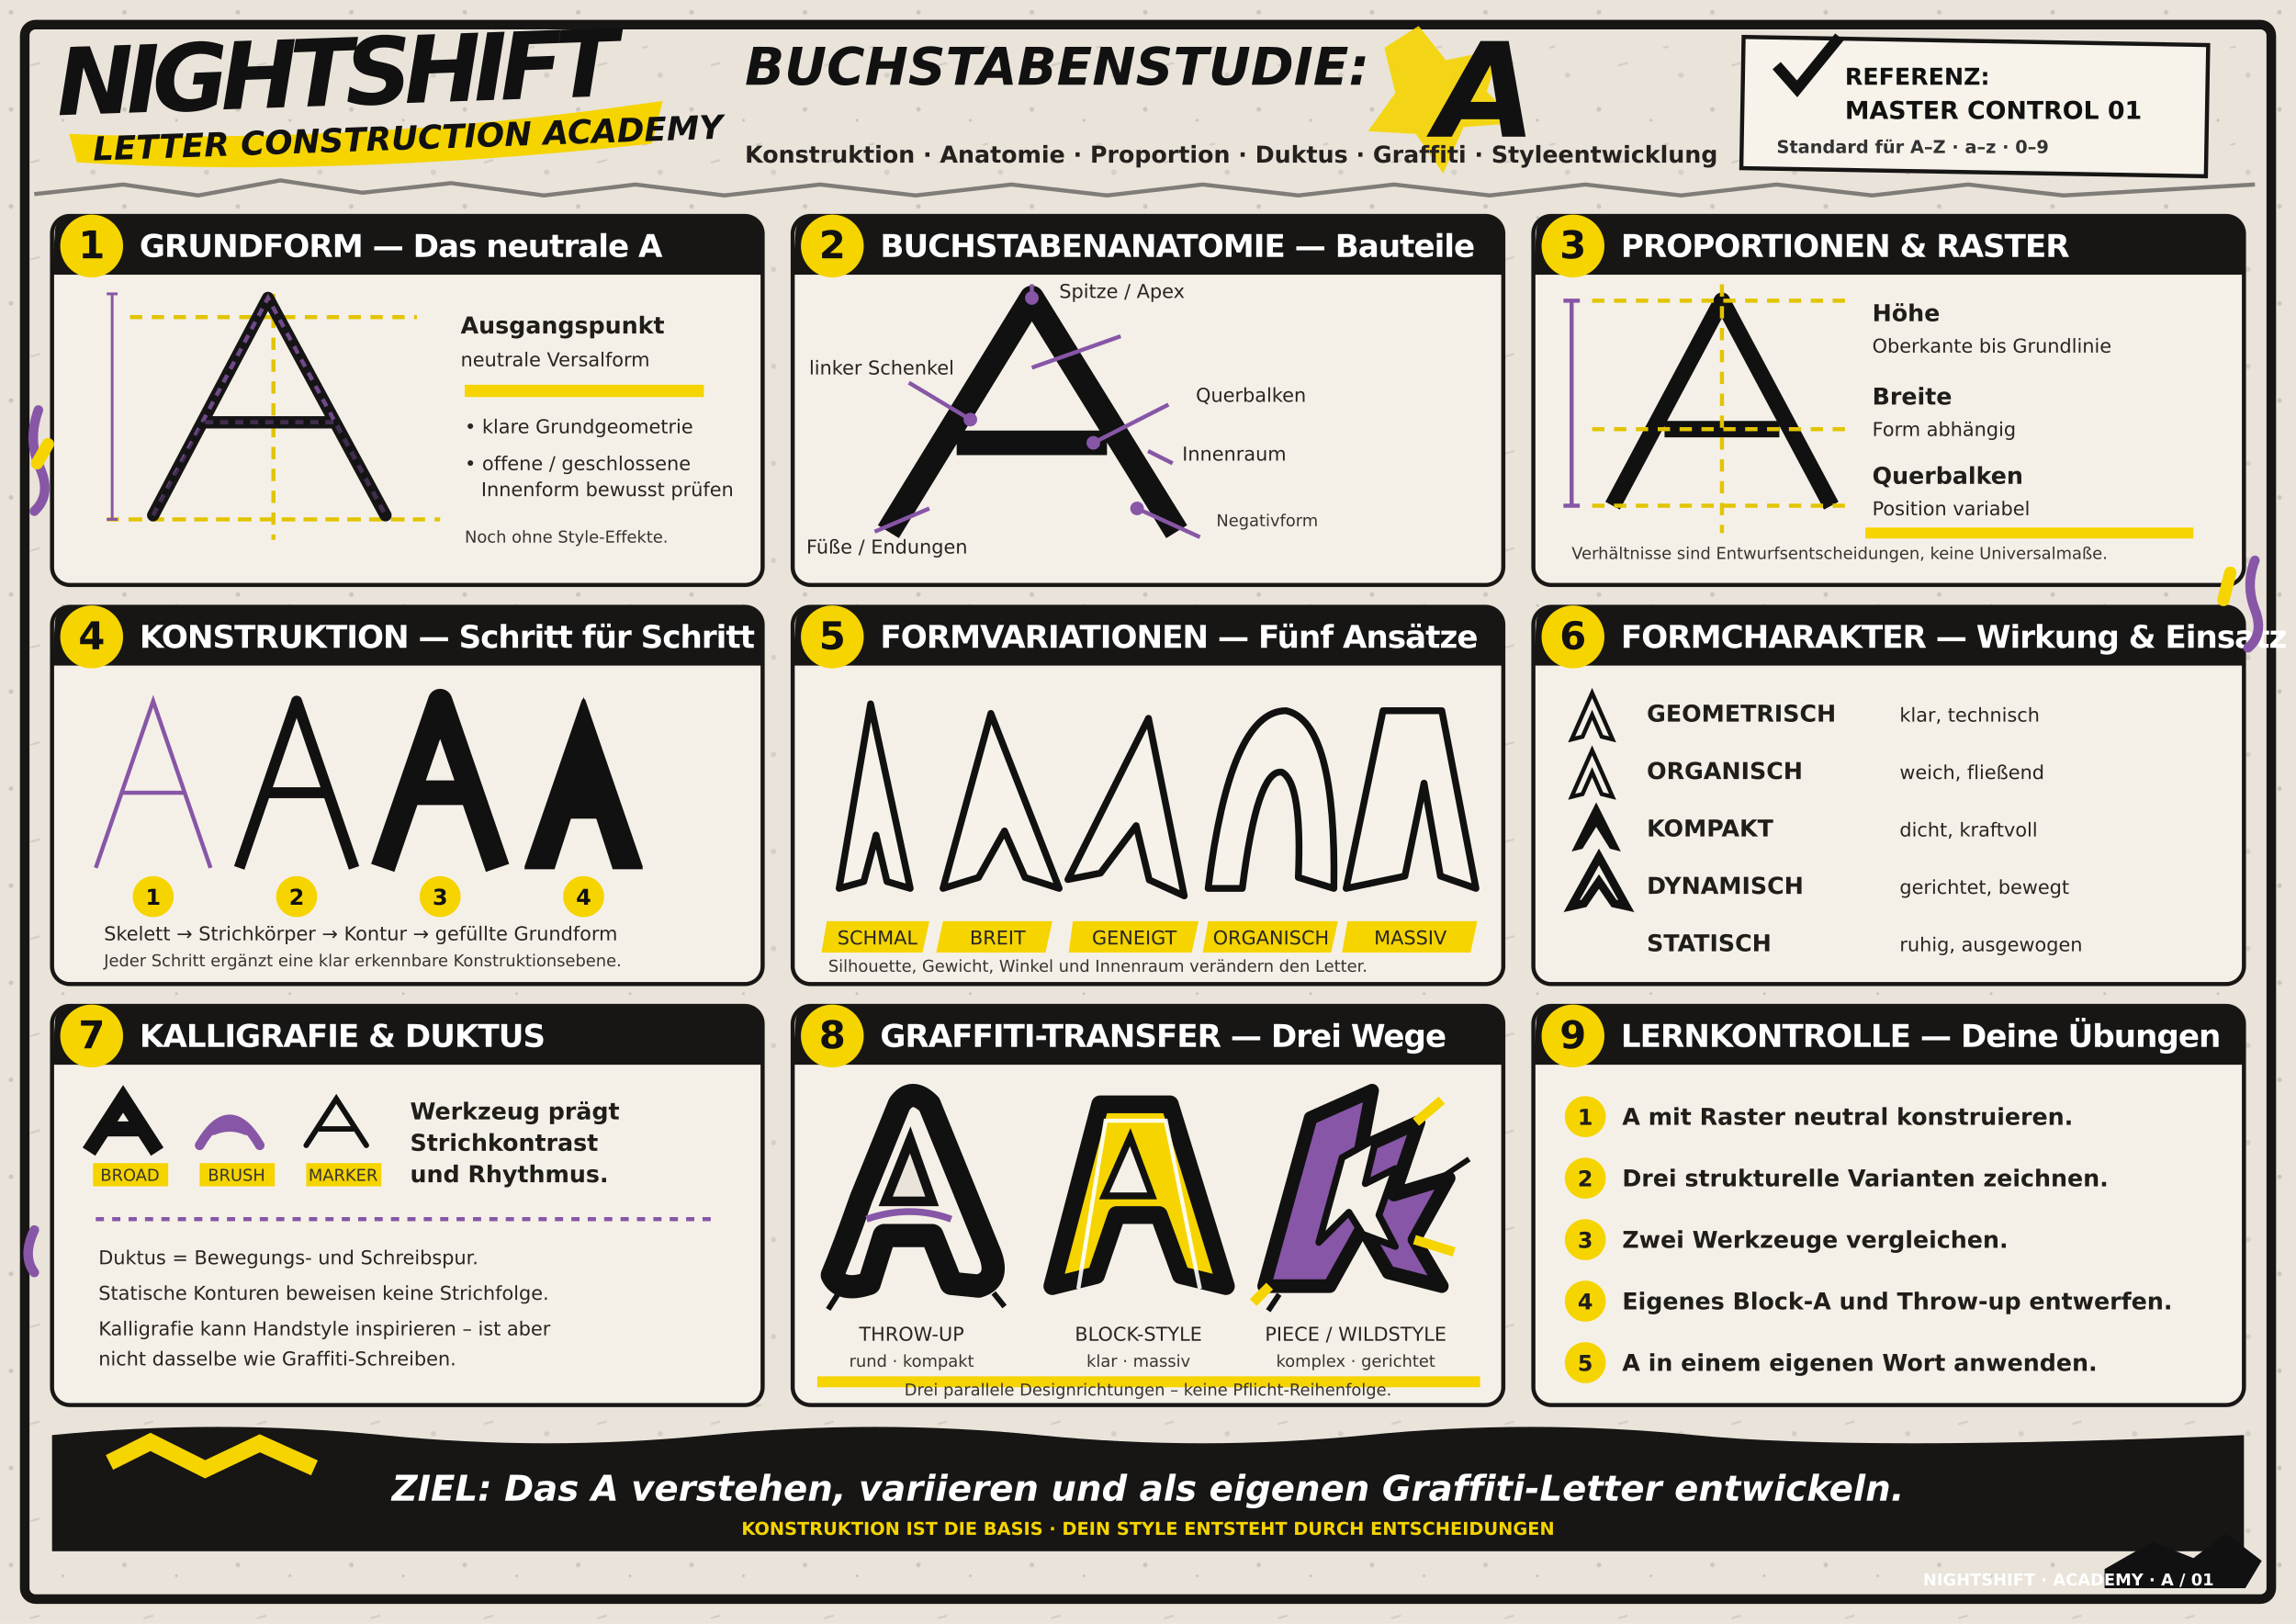
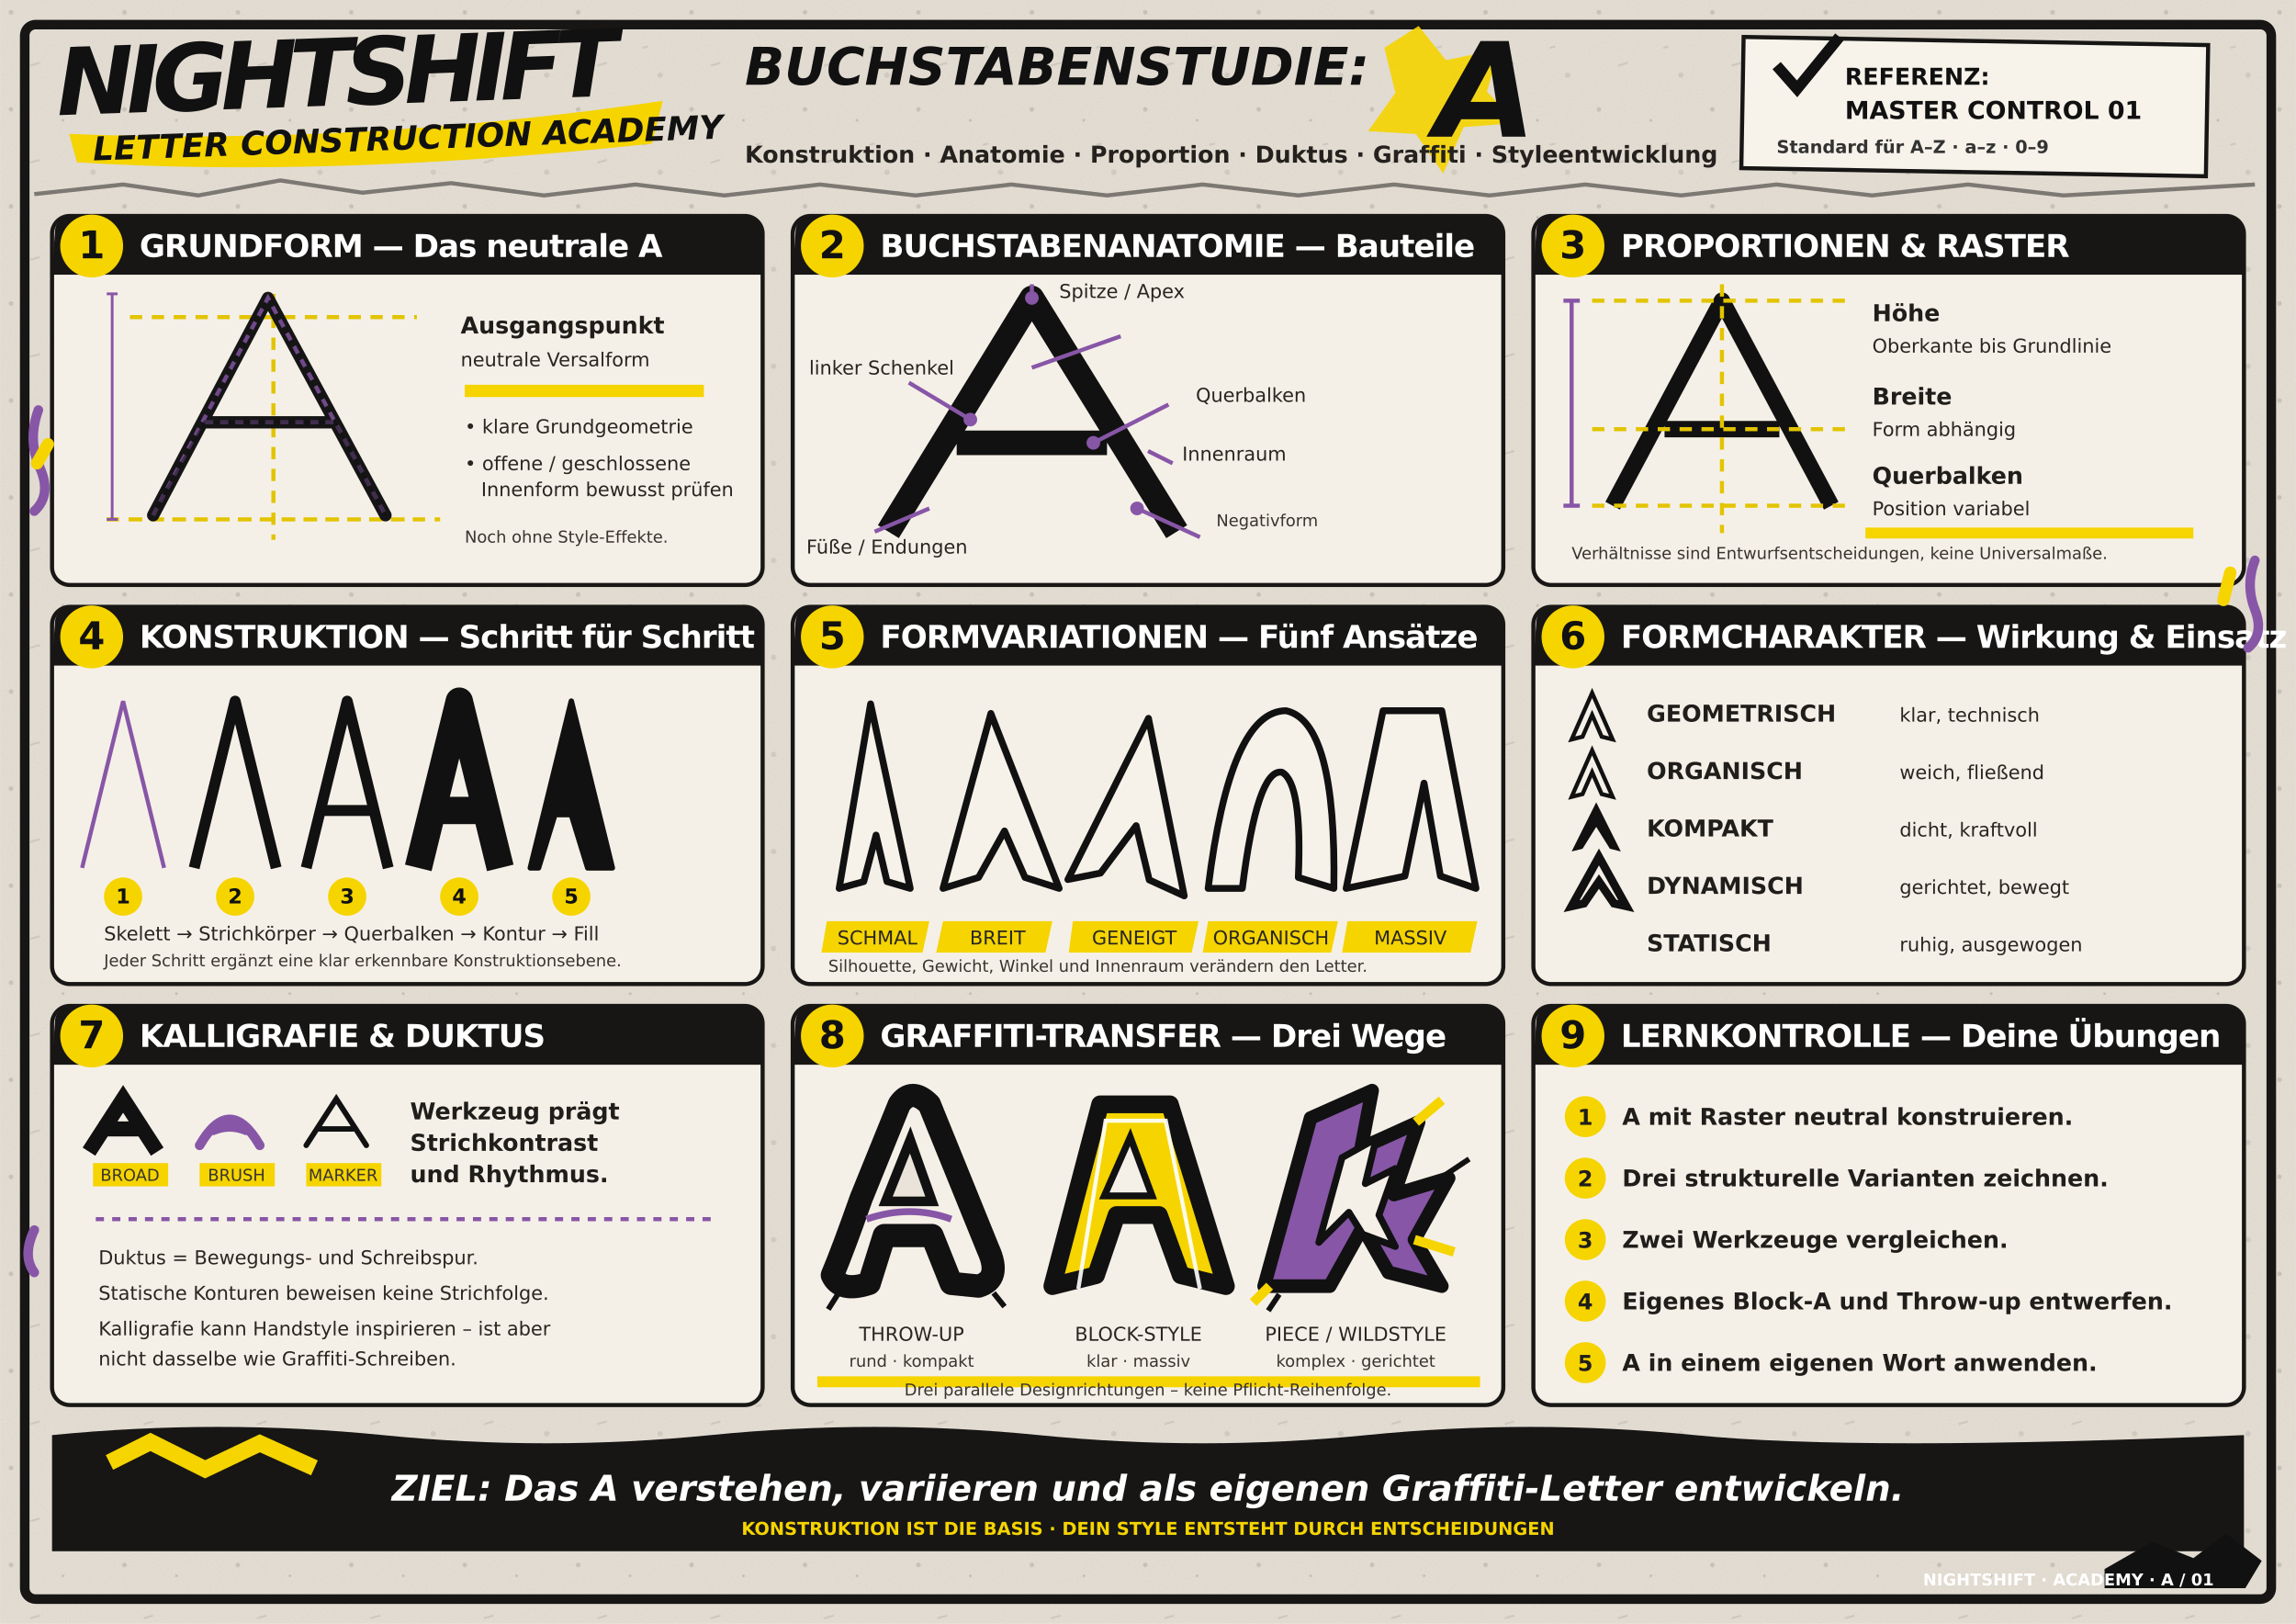
<svg xmlns="http://www.w3.org/2000/svg" width="297mm" height="210mm" viewBox="0 0 1680 1188">
  <defs>
    <filter id="paperNoise" x="-10%" y="-10%" width="120%" height="120%">
      <feTurbulence type="fractalNoise" baseFrequency=".72" numOctaves="3" seed="18" result="n" />
      <feColorMatrix in="n" type="saturate" values="0" result="g" />
      <feComponentTransfer>
        <feFuncA type="table" tableValues="0 .13" />
      </feComponentTransfer>
      <feBlend in="SourceGraphic" in2="g" mode="multiply" />
    </filter>
    <pattern id="speckle" width="83" height="71" patternUnits="userSpaceOnUse">
      <circle cx="8" cy="9" r="1.7" fill="#282522" opacity=".20" />
      <circle cx="46" cy="17" r="1" fill="#282522" opacity=".24" />
      <circle cx="68" cy="55" r="2" fill="#282522" opacity=".14" />
      <path d="M22 48l7-2M55 35l4-1" stroke="#282522" opacity=".16" stroke-width="1.4" />
    </pattern>
    <pattern id="grid" width="24" height="24" patternUnits="userSpaceOnUse">
      <path d="M24 0H0V24" fill="none" stroke="#8c8278" stroke-width="1" opacity=".16" />
    </pattern>
    <clipPath id="p1">
      <rect x="38" y="158" width="520" height="270" rx="13" />
    </clipPath>
    <clipPath id="p2">
      <rect x="580" y="158" width="520" height="270" rx="13" />
    </clipPath>
    <clipPath id="p3">
      <rect x="1122" y="158" width="520" height="270" rx="13" />
    </clipPath>
    <style>
 .panel{fill:#f5f0e7;stroke:#181715;stroke-width:3}.bar{fill:#171615}.head{font:900 23px 'DejaVu Sans',Arial,sans-serif;fill:#fff;letter-spacing:-.7px}.body{font:600 17px 'DejaVu Sans',Arial,sans-serif;fill:#201e1b}.small{font:500 14px 'DejaVu Sans',Arial,sans-serif;fill:#292622}.tiny{font:500 12px 'DejaVu Sans',Arial,sans-serif;fill:#39342f}.yellow{fill:#f5d400}.violet{stroke:#8756a7;fill:none;stroke-width:3}.guide{stroke:#e2c400;fill:none;stroke-width:3;stroke-dasharray:9 7}.ink{stroke:#151515;fill:none;stroke-width:9;stroke-linejoin:round;stroke-linecap:round}.marker{font:italic 900 44px 'DejaVu Sans',Arial,sans-serif;fill:#151515}.graff{stroke:#111;stroke-linejoin:round;stroke-linecap:round}
 </style>
  </defs>
  <rect width="1680" height="1188" fill="#e9e3d9" />
  <rect width="1680" height="1188" fill="url(#speckle)" opacity=".75" />
+   <rect width="1680" height="1188" fill="#bdb5a9" opacity=".12" filter="url(#paperNoise)" />
  <rect x="18" y="18" width="1644" height="1152" rx="8" fill="none" stroke="#171615" stroke-width="7" />
  <path d="M25 142L90 135 145 143 205 132 265 141 330 134 398 143 465 135 530 143 600 135 670 143 740 135 810 143 880 135 950 143 1020 135 1090 143 1160 135 1230 143 1300 135 1370 143 1440 135 1510 143 1650 135" fill="none" stroke="#171615" stroke-width="3" opacity=".5" />
  <g transform="rotate(-2 250 80)">
    <text x="42" y="77" font-family="DejaVu Sans" font-size="68" font-weight="1000" font-style="italic" letter-spacing="-6" fill="#111">NIGHTSHIFT</text>
    <path d="M50 91Q260 107 485 82L476 113Q240 130 55 112Z" fill="#f5d400" />
    <text x="67" y="111" font-family="DejaVu Sans" font-size="24" font-weight="900" font-style="italic" fill="#111">LETTER CONSTRUCTION ACADEMY</text>
  </g>
  <text x="545" y="62" font-family="DejaVu Sans" font-size="38" font-weight="1000" font-style="italic" fill="#111">BUCHSTABENSTUDIE:</text>
  <path d="M1038 19l20 25 39-8-9 31 22 23-39 3-15 34-20-29-35-2 20-28-8-33Z" fill="#f5d400" opacity=".9" />
  <text x="1050" y="100" font-family="DejaVu Sans" font-size="96" font-weight="1000" font-style="italic" fill="#111">A</text>
  <text x="545" y="119" font-family="DejaVu Sans" font-size="17" font-weight="700" fill="#24211e">Konstruktion · Anatomie · Proportion · Duktus · Graffiti · Styleentwicklung</text>
  <path d="M1275 30h340v96h-340z" fill="#f7f3eb" stroke="#171615" stroke-width="3" transform="rotate(1 1445 78)" />
  <path d="M1300 48l15 17 31-38" stroke="#111" stroke-width="8" fill="none" />
  <text x="1350" y="62" font-family="DejaVu Sans" font-size="17" font-weight="900" fill="#111">REFERENZ:</text>
  <text x="1350" y="87" font-family="DejaVu Sans" font-size="18" font-weight="900" fill="#111">MASTER CONTROL 01</text>
  <text x="1300" y="112" font-family="DejaVu Sans" font-size="13" font-weight="700" fill="#333">Standard für A–Z · a–z · 0–9</text>
  <rect class="panel" x="38" y="158" width="520" height="270" rx="13" />
  <path class="bar" d="M40 171Q40 158 55 158H542Q558 158 558 174V201H38Z" />
  <circle cx="67" cy="180" r="23" class="yellow" />
  <text x="67" y="189" text-anchor="middle" font-family="DejaVu Sans" font-size="28" font-weight="1000" fill="#111">1</text>
  <text x="102" y="188" class="head">GRUNDFORM — Das neutrale A</text>
  <g clip-path="url(#p1)">
    <path d="M78 380H322M200 215V395M95 232H305M95 380H305" class="guide" />
    <path d="M112 377L196 218L282 377M150 309H245" class="ink" stroke-width="7" />
    <path d="M112 377L196 218L282 377M150 309H245" class="violet" stroke-dasharray="6 5" opacity=".8" />
    <path d="M112 377L150 309L245 309L282 377" fill="none" stroke="#111" stroke-width="3" opacity=".5" />
    <path d="M82 215v165M78 215h8M78 380h8" stroke="#8756a7" stroke-width="2" />
    <text x="337" y="244" class="body">Ausgangspunkt</text>
    <text x="337" y="268" class="small">neutrale Versalform</text>
    <path d="M340 286h175" stroke="#f5d400" stroke-width="9" />
    <text x="340" y="317" class="small">• klare Grundgeometrie</text>
    <text x="340" y="344" class="small">• offene / geschlossene</text>
    <text x="352" y="363" class="small">Innenform bewusst prüfen</text>
    <text x="340" y="397" class="tiny">Noch ohne Style-Effekte.</text>
  </g>
  <rect class="panel" x="580" y="158" width="520" height="270" rx="13" />
  <path class="bar" d="M582 171Q582 158 597 158H1084Q1100 158 1100 174V201H580Z" />
  <circle cx="609" cy="180" r="23" class="yellow" />
  <text x="609" y="189" text-anchor="middle" font-family="DejaVu Sans" font-size="28" font-weight="1000" fill="#111">2</text>
  <text x="644" y="188" class="head">BUCHSTABENANATOMIE — Bauteile</text>
  <path d="M650 389L755 218L861 389M700 324H810" stroke="#111" stroke-width="18" fill="none" stroke-linejoin="round" />
  <path d="M755 218L755 208M710 307L665 280M800 324L855 296M680 372L640 389M832 372L878 393M755 269L820 246" class="violet" />
  <g fill="#8756a7">
    <circle cx="755" cy="218" r="5" />
    <circle cx="710" cy="307" r="5" />
    <circle cx="800" cy="324" r="5" />
    <circle cx="832" cy="372" r="5" />
  </g>
  <text x="775" y="218" class="small" font-weight="700">Spitze / Apex</text>
  <text x="592" y="274" class="small">linker Schenkel</text>
  <text x="875" y="294" class="small">Querbalken</text>
  <text x="865" y="337" class="small">Innenraum</text>
  <text x="590" y="405" class="small">Füße / Endungen</text>
  <path d="M840 330L858 339" class="violet" />
  <text x="890" y="385" class="tiny">Negativform</text>
  <rect class="panel" x="1122" y="158" width="520" height="270" rx="13" />
  <path class="bar" d="M1124 171Q1124 158 1139 158H1626Q1642 158 1642 174V201H1122Z" />
  <circle cx="1151" cy="180" r="23" class="yellow" />
  <text x="1151" y="189" text-anchor="middle" font-family="DejaVu Sans" font-size="28" font-weight="1000" fill="#111">3</text>
  <text x="1186" y="188" class="head">PROPORTIONEN &amp; RASTER</text>
  <path d="M1180 370L1260 220L1340 370M1218 314H1302" stroke="#111" stroke-width="12" fill="none" stroke-linejoin="round" />
  <path d="M1165 220H1355M1165 370H1355M1260 208V390M1165 314H1355" class="guide" />
  <path d="M1150 220v150m-6-150h12m-12 150h12" stroke="#8756a7" stroke-width="3" fill="none" />
  <text x="1370" y="235" class="body">Höhe</text>
  <text x="1370" y="258" class="small">Oberkante bis Grundlinie</text>
  <text x="1370" y="296" class="body">Breite</text>
  <text x="1370" y="319" class="small">Form abhängig</text>
  <text x="1370" y="354" class="body">Querbalken</text>
  <text x="1370" y="377" class="small">Position variabel</text>
  <path d="M1365 390h240" stroke="#f5d400" stroke-width="8" />
  <text x="1150" y="409" class="tiny">Verhältnisse sind Entwurfsentscheidungen, keine Universalmaße.</text>
  <rect class="panel" x="38" y="444" width="520" height="276" rx="13" />
  <path class="bar" d="M40 457Q40 444 55 444H542Q558 444 558 460V487H38Z" />
  <circle cx="67" cy="466" r="23" class="yellow" />
  <text x="67" y="475" text-anchor="middle" font-family="DejaVu Sans" font-size="28" font-weight="1000" fill="#111">4</text>
  <text x="102" y="474" class="head">KONSTRUKTION — Schritt für Schritt</text>
-   <g transform="translate(70 505)">
-     <path d="M0 130L42 8L84 130M20 75H64" class="violet" stroke-width="4" />
-     <path d="M105 130L147 8L189 130M125 75H169" stroke="#111" stroke-width="8" fill="none" stroke-linejoin="round" />
-     <path d="M210 130L252 8L294 130M230 75H274" stroke="#111" stroke-width="18" fill="none" stroke-linejoin="round" />
-     <path d="M315 130L357 8L399 130M335 75H379" stroke="#111" stroke-width="3" fill="none" stroke-linejoin="round" />
-     <path d="M315 130L357 8L399 130L379 130L367 93H347L335 130Z" fill="#111" stroke="#111" stroke-width="2" />
+   <g transform="translate(60 505)">
+     <path d="M0 130L30 8L60 130" class="violet" stroke-width="4" />
+     <path d="M82 130L112 8L142 130" stroke="#111" stroke-width="8" fill="none" stroke-linejoin="round" />
+     <path d="M164 130L194 8L224 130M176 88H212" stroke="#111" stroke-width="8" fill="none" stroke-linejoin="round" />
+     <path d="M246 130L276 8L306 130M258 88H294" stroke="#111" stroke-width="20" fill="none" stroke-linejoin="round" />
+     <path d="M328 130L358 8L388 130L370 130L358 91H346L334 130Z" fill="#f5f0e7" stroke="#111" stroke-width="4" stroke-linejoin="round" />
+     <path d="M328 130L358 8L388 130L370 130L358 91H346L334 130Z" fill="#111" stroke="#111" stroke-width="2" transform="translate(0 0)" />
    <g fill="#f5d400">
-       <circle cx="42" cy="151" r="15" />
-       <circle cx="147" cy="151" r="15" />
-       <circle cx="252" cy="151" r="15" />
-       <circle cx="357" cy="151" r="15" />
-     </g>
-     <g font-family="DejaVu Sans" font-size="16" font-weight="900" fill="#111" text-anchor="middle">
-       <text x="42" y="157">1</text>
-       <text x="147" y="157">2</text>
-       <text x="252" y="157">3</text>
-       <text x="357" y="157">4</text>
-     </g>
-   </g>
-   <text x="76" y="688" class="small">Skelett → Strichkörper → Kontur → gefüllte Grundform</text>
+       <circle cx="30" cy="151" r="14" />
+       <circle cx="112" cy="151" r="14" />
+       <circle cx="194" cy="151" r="14" />
+       <circle cx="276" cy="151" r="14" />
+       <circle cx="358" cy="151" r="14" />
+     </g>
+     <g font-family="DejaVu Sans" font-size="15" font-weight="900" fill="#111" text-anchor="middle">
+       <text x="30" y="156">1</text>
+       <text x="112" y="156">2</text>
+       <text x="194" y="156">3</text>
+       <text x="276" y="156">4</text>
+       <text x="358" y="156">5</text>
+     </g>
+   </g>
+   <text x="76" y="688" class="small">Skelett → Strichkörper → Querbalken → Kontur → Fill</text>
  <text x="76" y="707" class="tiny">Jeder Schritt ergänzt eine klar erkennbare Konstruktionsebene.</text>
  <rect class="panel" x="580" y="444" width="520" height="276" rx="13" />
  <path class="bar" d="M582 457Q582 444 597 444H1084Q1100 444 1100 460V487H580Z" />
  <circle cx="609" cy="466" r="23" class="yellow" />
  <text x="609" y="475" text-anchor="middle" font-family="DejaVu Sans" font-size="28" font-weight="1000" fill="#111">5</text>
  <text x="644" y="474" class="head">FORMVARIATIONEN — Fünf Ansätze</text>
  <g class="graff" fill="#f7f2e9" stroke-width="5">
    <path d="M614 650L637 515L666 650L649 645L641 611L632 645Z" />
    <path d="M690 650L725 522L775 650L750 642L735 608L716 642Z" />
    <path d="M790 650L832 525L876 650L849 642L834 604L813 642Z" transform="rotate(8 832 585)" />
    <path d="M884 650Q900 520 941 520Q978 528 976 650L950 642Q953 573 938 565Q920 562 909 650Z" />
    <path d="M985 650L1012 520L1055 520L1080 650L1054 641L1042 573L1028 641Z" />
  </g>
  <g fill="#f5d400">
    <path d="M605 674h75l-5 23h-74z" />
    <path d="M690 674h80l-5 23h-80z" />
    <path d="M785 674h92l-5 23h-90z" />
    <path d="M884 674h95l-5 23h-94z" />
    <path d="M986 674h95l-5 23h-94z" />
  </g>
  <g class="small" font-weight="800" text-anchor="middle">
    <text x="642" y="691">SCHMAL</text>
    <text x="730" y="691">BREIT</text>
    <text x="830" y="691">GENEIGT</text>
    <text x="930" y="691">ORGANISCH</text>
    <text x="1032" y="691">MASSIV</text>
  </g>
  <text x="606" y="711" class="tiny">Silhouette, Gewicht, Winkel und Innenraum verändern den Letter.</text>
  <rect class="panel" x="1122" y="444" width="520" height="276" rx="13" />
  <path class="bar" d="M1124 457Q1124 444 1139 444H1626Q1642 444 1642 460V487H1122Z" />
  <circle cx="1151" cy="466" r="23" class="yellow" />
  <text x="1151" y="475" text-anchor="middle" font-family="DejaVu Sans" font-size="28" font-weight="1000" fill="#111">6</text>
  <text x="1186" y="474" class="head">FORMCHARAKTER — Wirkung &amp; Einsatz</text>
  <g transform="translate(1150 507)">
    <g fill="#f5f0e7" stroke="#111" stroke-width="3">
      <path d="M0 34L15 0L30 34L22 32L15 16L8 32Z" />
      <path d="M0 76L15 42L30 76L22 74L15 58L8 74Z" transform="translate(0 0)" />
    </g>
    <path d="M0 116L18 80L36 116L28 114L18 98L8 114Z" fill="#111" />
    <path d="M0 156L20 120L40 156L31 154L20 138L9 154Z" fill="#f5f0e7" stroke="#111" stroke-width="6" />
  </g>
  <g class="body">
    <text x="1205" y="528">GEOMETRISCH</text>
    <text x="1390" y="528" class="small">klar, technisch</text>
    <text x="1205" y="570">ORGANISCH</text>
    <text x="1390" y="570" class="small">weich, fließend</text>
    <text x="1205" y="612">KOMPAKT</text>
    <text x="1390" y="612" class="small">dicht, kraftvoll</text>
    <text x="1205" y="654">DYNAMISCH</text>
    <text x="1390" y="654" class="small">gerichtet, bewegt</text>
    <text x="1205" y="696">STATISCH</text>
    <text x="1390" y="696" class="small">ruhig, ausgewogen</text>
  </g>
  <rect class="panel" x="38" y="736" width="520" height="292" rx="13" />
  <path class="bar" d="M40 749Q40 736 55 736H542Q558 736 558 752V779H38Z" />
  <circle cx="67" cy="758" r="23" class="yellow" />
  <text x="67" y="767" text-anchor="middle" font-family="DejaVu Sans" font-size="28" font-weight="1000" fill="#111">7</text>
  <text x="102" y="766" class="head">KALLIGRAFIE &amp; DUKTUS</text>
  <g transform="translate(68 804)">
    <path d="M0 34L22 0L44 34M10 22H34" stroke="#111" stroke-width="11" fill="none" stroke-linecap="square" />
    <path d="M78 34Q100 -4 122 34M88 23Q100 18 112 23" stroke="#8756a7" stroke-width="7" fill="none" stroke-linecap="round" />
    <path d="M156 34L178 0L200 34M166 22H190" stroke="#111" stroke-width="4" fill="none" stroke-linecap="round" />
    <g fill="#f5d400">
      <path d="M0 47h55v17H0z" />
      <path d="M78 47h55v17H78z" />
      <path d="M156 47h55v17h-55z" />
    </g>
    <g class="tiny" text-anchor="middle" font-weight="800">
      <text x="27" y="60">BROAD</text>
      <text x="105" y="60">BRUSH</text>
      <text x="183" y="60">MARKER</text>
    </g>
  </g>
  <text x="300" y="819" class="body">Werkzeug prägt</text>
  <text x="300" y="842" class="body">Strichkontrast</text>
  <text x="300" y="865" class="body">und Rhythmus.</text>
  <path d="M70 892h455" stroke="#8756a7" stroke-width="3" stroke-dasharray="6 6" />
  <text x="72" y="925" class="small">Duktus = Bewegungs- und Schreibspur.</text>
  <text x="72" y="951" class="small">Statische Konturen beweisen keine Strichfolge.</text>
  <text x="72" y="977" class="small">Kalligrafie kann Handstyle inspirieren – ist aber</text>
  <text x="72" y="999" class="small">nicht dasselbe wie Graffiti-Schreiben.</text>
  <rect class="panel" x="580" y="736" width="520" height="292" rx="13" />
  <path class="bar" d="M582 749Q582 736 597 736H1084Q1100 736 1100 752V779H580Z" />
  <circle cx="609" cy="758" r="23" class="yellow" />
  <text x="609" y="767" text-anchor="middle" font-family="DejaVu Sans" font-size="28" font-weight="1000" fill="#111">8</text>
  <text x="644" y="766" class="head">GRAFFITI-TRANSFER — Drei Wege</text>
  <g transform="translate(605 796)">
    <path d="M4 137Q12 118 25 81L53 12Q62 -1 75 12L118 118Q128 140 111 145L91 143L77 108L42 108L31 143Q10 150 4 137Z" fill="#f5f0e7" stroke="#111" stroke-width="17" stroke-linejoin="round" />
    <path d="M43 83L61 38L77 83Z" fill="#e9e3d9" stroke="#111" stroke-width="7" />
    <path d="M29 96Q61 85 91 96" stroke="#8756a7" stroke-width="5" fill="none" />
    <path d="M8 151l-7 11m121-12 8 10" stroke="#111" stroke-width="4" />
    <text x="62" y="185" text-anchor="middle" class="small" font-weight="900">THROW-UP</text>
    <text x="62" y="204" text-anchor="middle" class="tiny">rund · kompakt</text>
  </g>
  <g transform="translate(765 796)">
    <path d="M5 145L40 12L91 12L132 145L99 137L83 93L52 93L37 137Z" fill="#f5d400" stroke="#111" stroke-width="13" stroke-linejoin="round" />
    <path d="M43 79L62 36L78 79Z" fill="#f5f0e7" stroke="#111" stroke-width="5" />
    <path d="M24 147L44 24L88 24L113 147" fill="none" stroke="#fff" stroke-width="3" opacity=".9" />
    <text x="68" y="185" text-anchor="middle" class="small" font-weight="900">BLOCK-STYLE</text>
    <text x="68" y="204" text-anchor="middle" class="tiny">klar · massiv</text>
  </g>
  <g transform="translate(925 796)">
    <path d="M0 145L34 22L79 2L71 44L113 25L95 78L135 66L110 111L130 145L91 135L72 102L48 145Z" fill="#8756a7" stroke="#111" stroke-width="10" stroke-linejoin="round" />
    <path d="M40 113L57 51L82 37L74 70L96 59L84 93L96 116L72 107L62 91Z" fill="#f5f0e7" stroke="#111" stroke-width="5" stroke-linejoin="round" />
    <path d="M4 145L-8 157M111 25L130 9M110 111L139 120" stroke="#f5d400" stroke-width="7" fill="none" />
    <path d="M11 151l-8 12M132 64l18-12" stroke="#111" stroke-width="4" />
    <text x="67" y="185" text-anchor="middle" class="small" font-weight="900">PIECE / WILDSTYLE</text>
    <text x="67" y="204" text-anchor="middle" class="tiny">komplex · gerichtet</text>
  </g>
  <path d="M598 1011h485" stroke="#f5d400" stroke-width="8" />
  <text x="840" y="1021" text-anchor="middle" class="tiny">Drei parallele Designrichtungen – keine Pflicht-Reihenfolge.</text>
  <rect class="panel" x="1122" y="736" width="520" height="292" rx="13" />
  <path class="bar" d="M1124 749Q1124 736 1139 736H1626Q1642 736 1642 752V779H1122Z" />
  <circle cx="1151" cy="758" r="23" class="yellow" />
  <text x="1151" y="767" text-anchor="middle" font-family="DejaVu Sans" font-size="28" font-weight="1000" fill="#111">9</text>
  <text x="1186" y="766" class="head">LERNKONTROLLE — Deine Übungen</text>
  <g font-family="DejaVu Sans" font-size="17" font-weight="700" fill="#201e1b">
    <circle cx="1160" cy="817" r="15" fill="#f5d400" />
    <text x="1160" y="823" text-anchor="middle" font-size="16">1</text>
    <text x="1187" y="823">A mit Raster neutral konstruieren.</text>
    <circle cx="1160" cy="862" r="15" fill="#f5d400" />
    <text x="1160" y="868" text-anchor="middle" font-size="16">2</text>
    <text x="1187" y="868">Drei strukturelle Varianten zeichnen.</text>
    <circle cx="1160" cy="907" r="15" fill="#f5d400" />
    <text x="1160" y="913" text-anchor="middle" font-size="16">3</text>
    <text x="1187" y="913">Zwei Werkzeuge vergleichen.</text>
    <circle cx="1160" cy="952" r="15" fill="#f5d400" />
    <text x="1160" y="958" text-anchor="middle" font-size="16">4</text>
    <text x="1187" y="958">Eigenes Block-A und Throw-up entwerfen.</text>
    <circle cx="1160" cy="997" r="15" fill="#f5d400" />
    <text x="1160" y="1003" text-anchor="middle" font-size="16">5</text>
    <text x="1187" y="1003">A in einem eigenen Wort anwenden.</text>
  </g>
  <path d="M38 1050Q160 1038 280 1050T520 1050T760 1050T1000 1050T1240 1050T1642 1050V1135H38Z" fill="#171615" />
  <path d="M80 1070L110 1055 150 1075 190 1056 230 1074" stroke="#f5d400" stroke-width="12" fill="none" />
  <text x="840" y="1098" text-anchor="middle" font-family="DejaVu Sans" font-size="26" font-weight="1000" font-style="italic" fill="#fff">ZIEL: Das A verstehen, variieren und als eigenen Graffiti-Letter entwickeln.</text>
  <text x="840" y="1123" text-anchor="middle" font-family="DejaVu Sans" font-size="13" font-weight="700" fill="#f5d400">KONSTRUKTION IST DIE BASIS · DEIN STYLE ENTSTEHT DURCH ENTSCHEIDUNGEN</text>
  <g fill="#111">
    <path d="M1540 1148l35-20 30 12 24-18 26 20-12 20h-103z" />
  </g>
  <text x="1620" y="1160" text-anchor="end" font-family="DejaVu Sans" font-size="12" font-weight="700" fill="#fff">NIGHTSHIFT · ACADEMY · A / 01</text>
  <path d="M28 300q-8 22 1 42t-4 32M1650 410q-7 18 0 36t-5 28M25 900q-9 19 0 31" stroke="#8756a7" stroke-width="7" fill="none" stroke-linecap="round" />
  <path d="M35 325l-8 14m1605 80l-5 20" stroke="#f5d400" stroke-width="9" stroke-linecap="round" />
</svg>
